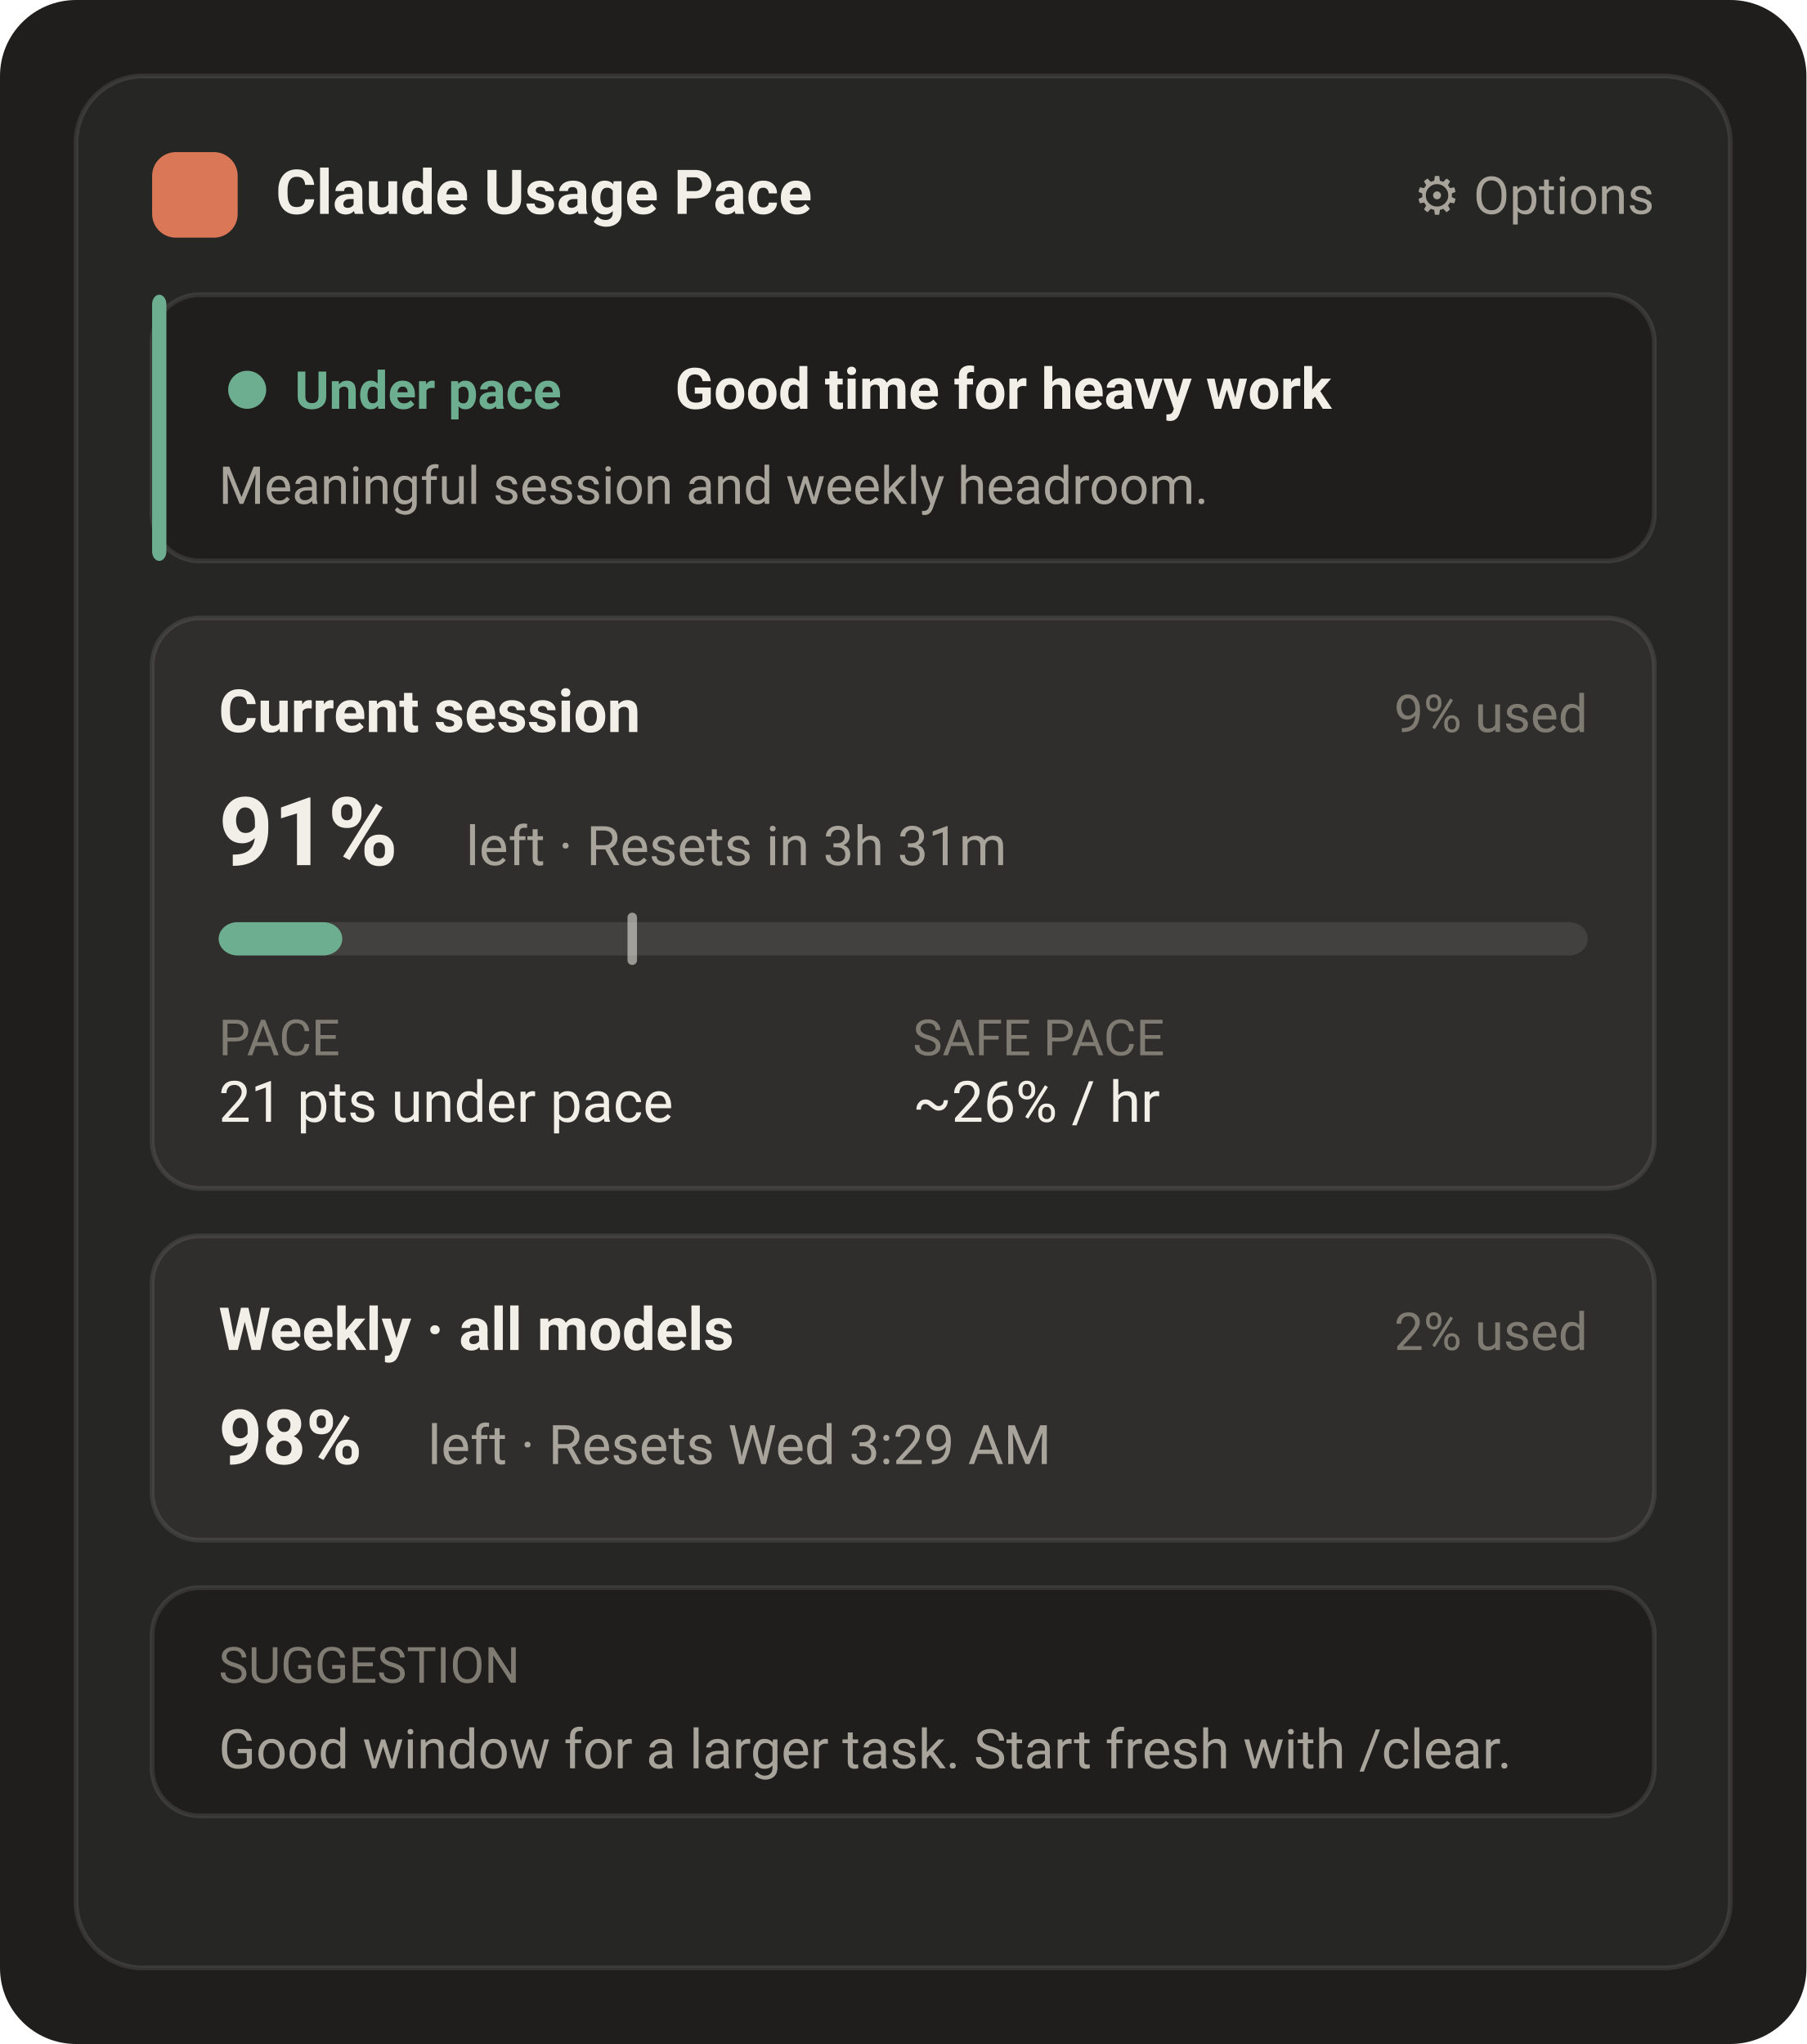
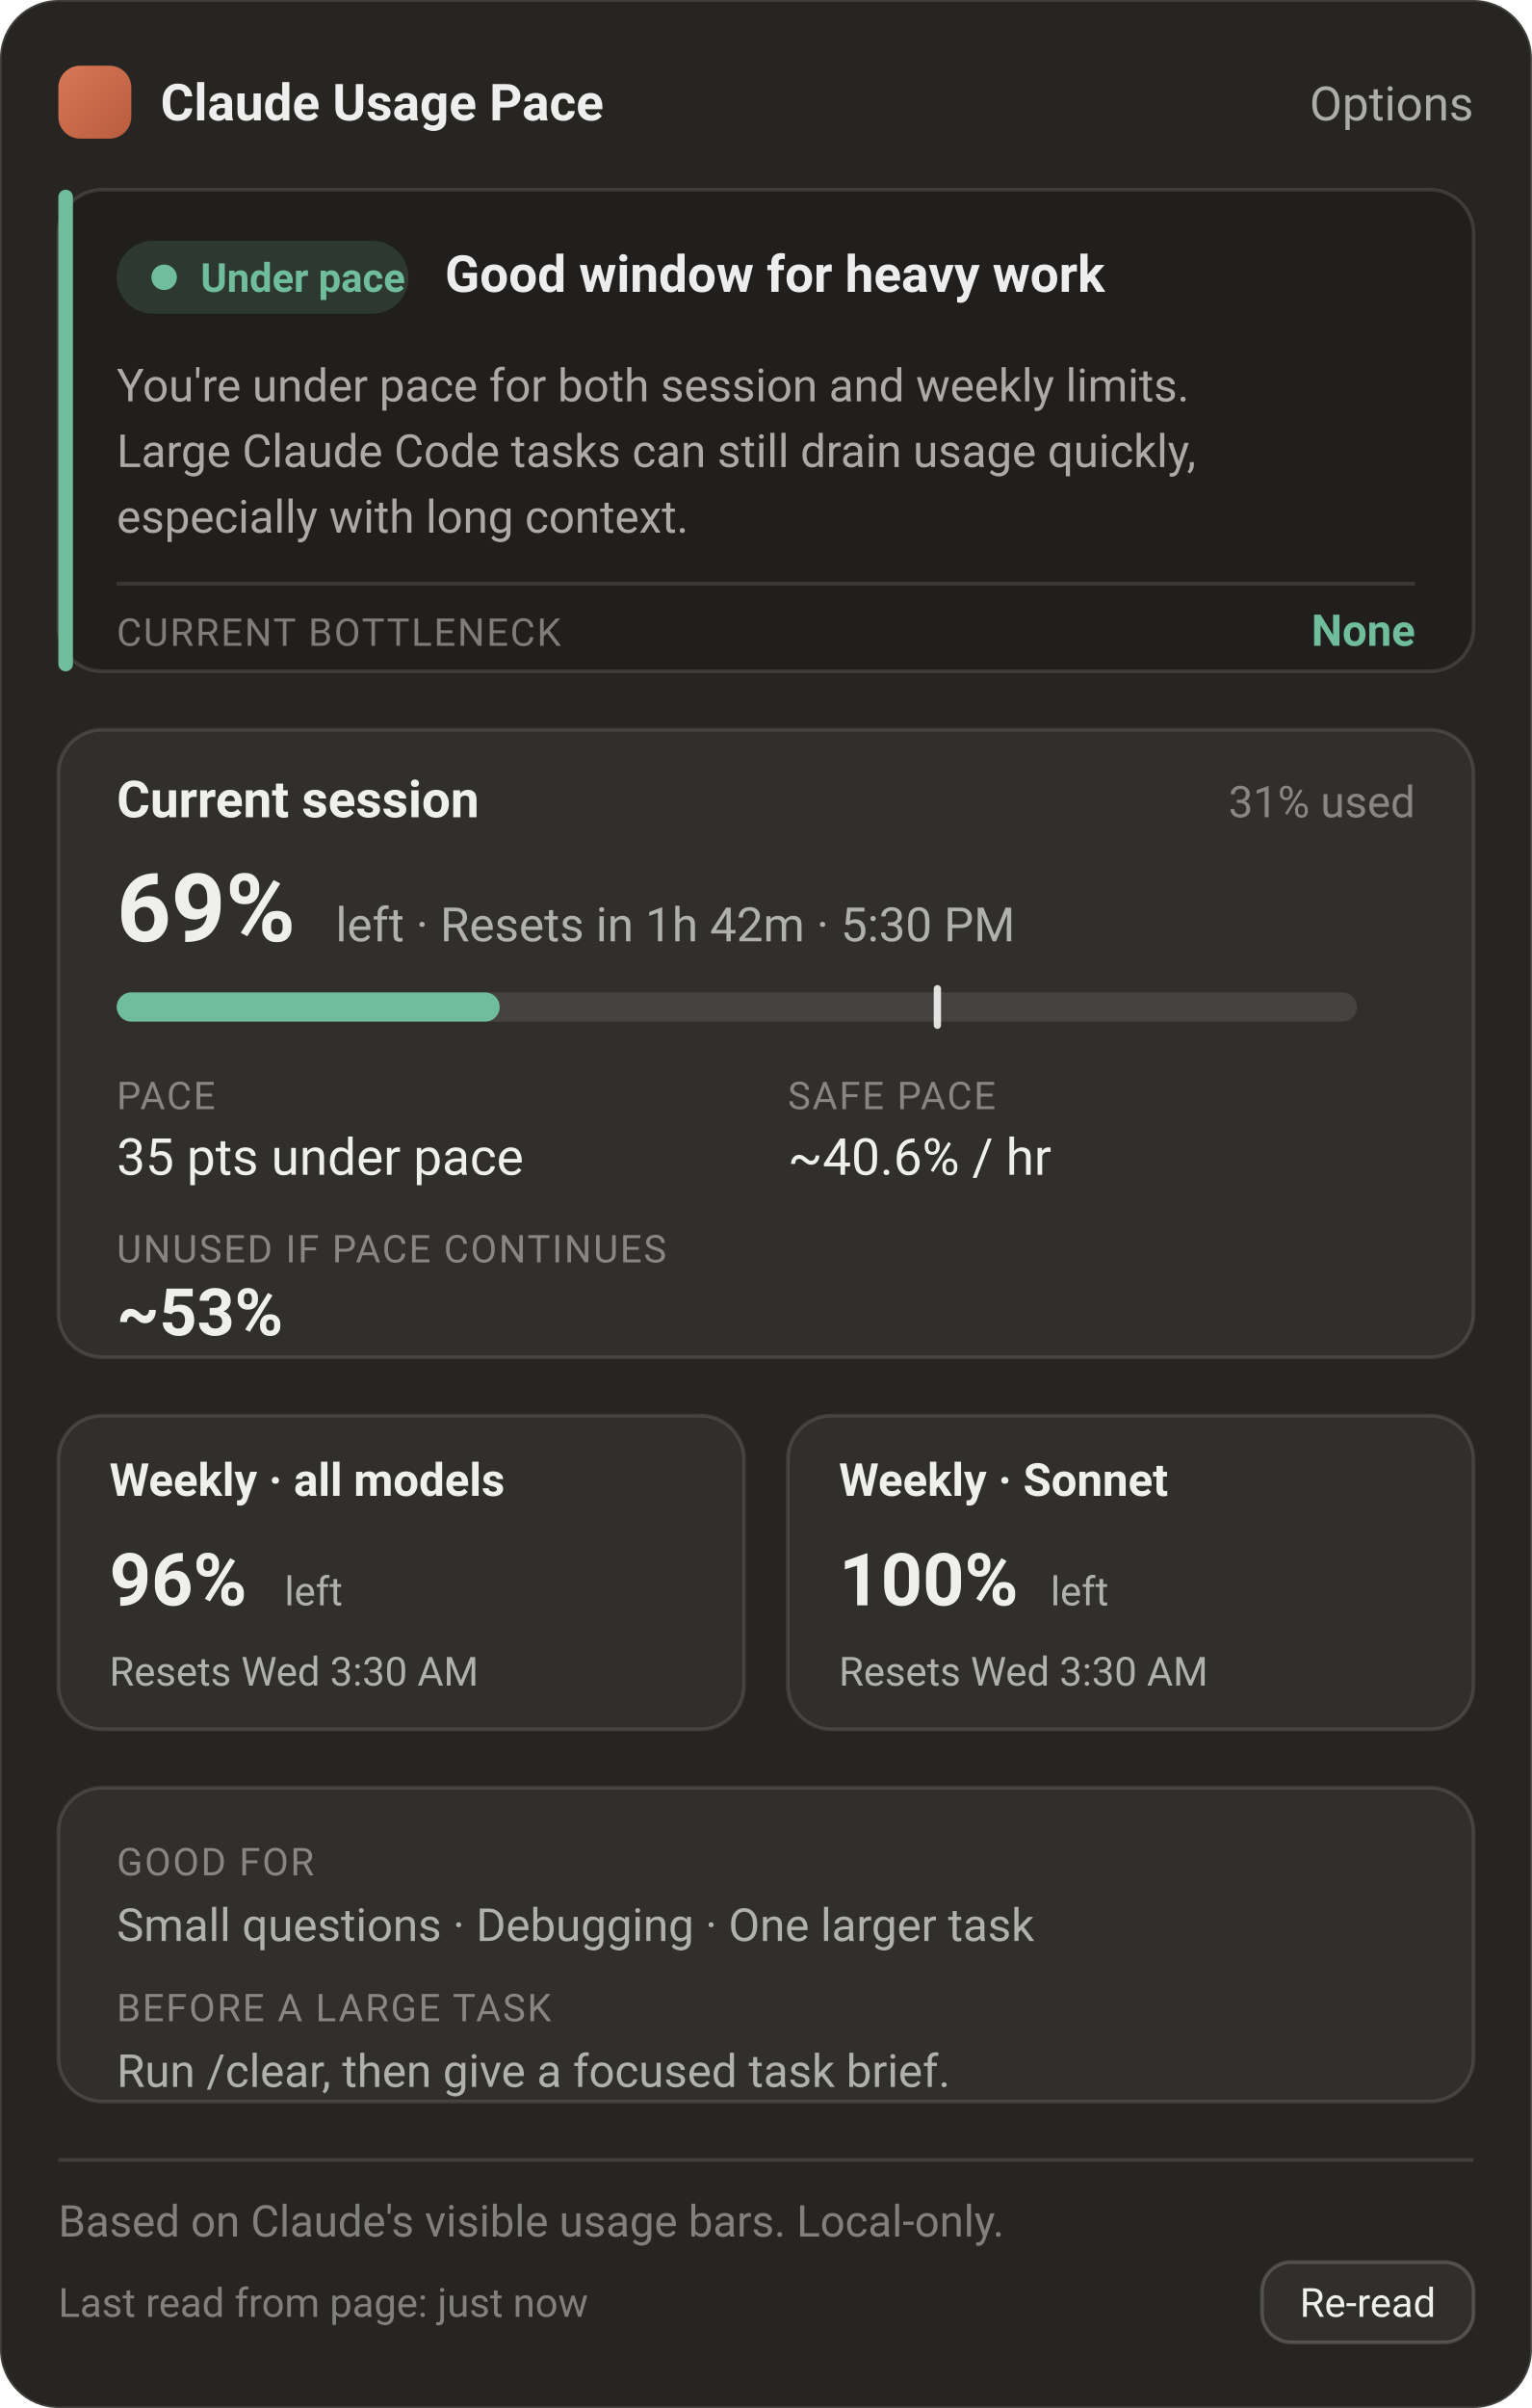
- <svg xmlns="http://www.w3.org/2000/svg" width="380" height="430" viewBox="0 0 380 430" font-family="ui-sans-serif, -apple-system, Segoe UI, Roboto, sans-serif">
-   <rect width="380" height="430" rx="16" fill="#1f1e1d" />
-   <g transform="translate(16,16)">
-     <rect width="348" height="398" rx="14" fill="#262624" stroke="rgba(255,255,255,0.1)" />
-     <g transform="translate(16,16)">
-       <rect width="18" height="18" rx="5" fill="#d97757" />
-       <text x="26" y="13" fill="#f1efe7" font-size="13" font-weight="600">Claude Usage Pace</text>
-       <text x="316" y="13" fill="#a8a49b" font-size="11" text-anchor="end">⚙ Options</text>
-       <g transform="translate(0,30)">
-         <rect width="316" height="56" rx="10" fill="#1f1e1d" stroke="rgba(255,255,255,0.1)" />
-         <rect width="3" height="56" rx="2" fill="#6cae8f" />
-         <circle cx="20" cy="20" r="4" fill="#6cae8f" />
-         <text x="30" y="24" fill="#6cae8f" font-size="11" font-weight="600">Under pace</text>
-         <text x="110" y="24" fill="#f1efe7" font-size="12" font-weight="600">Good time for heavy work</text>
-         <text x="14" y="44" fill="#a8a49b" font-size="11">Meaningful session and weekly headroom.</text>
-       </g>
-       <g transform="translate(0,98)">
-         <rect width="316" height="120" rx="10" fill="#2f2e2c" stroke="rgba(255,255,255,0.1)" />
-         <text x="14" y="24" fill="#f1efe7" font-size="12.5" font-weight="600">Current session</text>
-         <text x="302" y="24" fill="#7f7b72" font-size="11" text-anchor="end">9% used</text>
-         <text x="14" y="52" fill="#f1efe7" font-size="20" font-weight="700">91%</text>
-         <text x="66" y="52" fill="#a8a49b" font-size="11.5">left · Resets in 3h 31m</text>
-         <rect x="14" y="64" width="288" height="7" rx="4" fill="rgba(255,255,255,0.09)" />
-         <rect x="14" y="64" width="26" height="7" rx="4" fill="#6cae8f" />
-         <rect x="100" y="62" width="2" height="11" rx="1" fill="#f1efe7" opacity="0.55" />
-         <text x="14" y="92" fill="#7f7b72" font-size="10.5">PACE</text>
-         <text x="14" y="106" fill="#f1efe7" font-size="12">21 pts under pace</text>
-         <text x="160" y="92" fill="#7f7b72" font-size="10.5">SAFE PACE</text>
-         <text x="160" y="106" fill="#f1efe7" font-size="12">~26% / hr</text>
-       </g>
-       <g transform="translate(0,228)">
-         <rect width="316" height="64" rx="10" fill="#2f2e2c" stroke="rgba(255,255,255,0.1)" />
-         <text x="14" y="24" fill="#f1efe7" font-size="12.5" font-weight="600">Weekly · all models</text>
-         <text x="302" y="24" fill="#7f7b72" font-size="11" text-anchor="end">2% used</text>
-         <text x="14" y="48" fill="#f1efe7" font-size="16" font-weight="700">98%</text>
-         <text x="58" y="48" fill="#a8a49b" font-size="11.5">left · Resets Wed 3:29 AM</text>
-       </g>
-       <g transform="translate(0,302)">
-         <rect width="316" height="48" rx="10" fill="#1f1e1d" stroke="rgba(255,255,255,0.1)" />
-         <text x="14" y="20" fill="#7f7b72" font-size="10.5">SUGGESTION</text>
-         <text x="14" y="38" fill="#a8a49b" font-size="11.5">Good window for a larger task. Start fresh with /clear.</text>
-       </g>
-     </g>
-   </g>
+ <svg xmlns="http://www.w3.org/2000/svg" width="420" height="660" viewBox="0 0 420 660" font-family="ui-sans-serif, -apple-system, Segoe UI, Roboto, sans-serif">
+   <defs>
+     <linearGradient id="logo" x1="0" y1="0" x2="1" y2="1">
+       <stop offset="0" stop-color="#d97757" />
+       <stop offset="1" stop-color="#b85c3e" />
+     </linearGradient>
+   </defs>
+   <rect width="420" height="660" rx="16" fill="#262522" stroke="rgba(255,255,255,0.12)" />
+   <rect x="16" y="18" width="20" height="20" rx="6" fill="url(#logo)" />
+   <text x="44" y="33" fill="rgba(255,255,255,0.92)" font-size="14" font-weight="600">Claude Usage Pace</text>
+   <text x="404" y="33" fill="rgba(255,255,255,0.62)" font-size="13" text-anchor="end">Options</text>
+   <rect x="16" y="52" width="388" height="132" rx="12" fill="#211f1d" stroke="rgba(255,255,255,0.12)" />
+   <rect x="16" y="52" width="4" height="132" rx="2" fill="#6fbd9a" />
+   <rect x="32" y="66" width="80" height="20" rx="10" fill="#6fbd9a" fill-opacity="0.16" />
+   <circle cx="45" cy="76" r="3.5" fill="#6fbd9a" />
+   <text x="55" y="80" fill="#6fbd9a" font-size="11" font-weight="600">Under pace</text>
+   <text x="122" y="80" fill="rgba(255,255,255,0.92)" font-size="14" font-weight="600">Good window for heavy work</text>
+   <text x="32" y="110" fill="rgba(255,255,255,0.62)" font-size="12.5">You're under pace for both session and weekly limits.</text>
+   <text x="32" y="128" fill="rgba(255,255,255,0.62)" font-size="12.5">Large Claude Code tasks can still drain usage quickly,</text>
+   <text x="32" y="146" fill="rgba(255,255,255,0.62)" font-size="12.5">especially with long context.</text>
+   <line x1="32" y1="160" x2="388" y2="160" stroke="rgba(255,255,255,0.12)" />
+   <text x="32" y="177" fill="rgba(255,255,255,0.42)" font-size="10.5" letter-spacing="0.5">CURRENT BOTTLENECK</text>
+   <text x="388" y="177" fill="#6fbd9a" font-size="12" font-weight="600" text-anchor="end">None</text>
+   <rect x="16" y="200" width="388" height="172" rx="12" fill="#302f2b" stroke="rgba(255,255,255,0.12)" />
+   <text x="32" y="224" fill="rgba(255,255,255,0.92)" font-size="14" font-weight="600">Current session</text>
+   <text x="388" y="224" fill="rgba(255,255,255,0.42)" font-size="12" text-anchor="end">31% used</text>
+   <text x="32" y="258" fill="rgba(255,255,255,0.92)" font-size="26" font-weight="700">69%</text>
+   <text x="92" y="258" fill="rgba(255,255,255,0.62)" font-size="13">left · Resets in 1h 42m · 5:30 PM</text>
+   <rect x="32" y="272" width="340" height="8" rx="4" fill="rgba(255,255,255,0.1)" />
+   <rect x="32" y="272" width="105" height="8" rx="4" fill="#6fbd9a" />
+   <rect x="256" y="270" width="2" height="12" rx="1" fill="rgba(255,255,255,0.85)" />
+   <text x="32" y="304" fill="rgba(255,255,255,0.42)" font-size="10.5" letter-spacing="0.5">PACE</text>
+   <text x="32" y="322" fill="rgba(255,255,255,0.92)" font-size="14">35 pts under pace</text>
+   <text x="216" y="304" fill="rgba(255,255,255,0.42)" font-size="10.5" letter-spacing="0.5">SAFE PACE</text>
+   <text x="216" y="322" fill="rgba(255,255,255,0.92)" font-size="14">~40.6% / hr</text>
+   <text x="32" y="346" fill="rgba(255,255,255,0.42)" font-size="10.5" letter-spacing="0.5">UNUSED IF PACE CONTINUES</text>
+   <text x="32" y="366" fill="rgba(255,255,255,0.92)" font-size="18" font-weight="600">~53%</text>
+   <rect x="16" y="388" width="188" height="86" rx="12" fill="#302f2b" stroke="rgba(255,255,255,0.12)" />
+   <text x="30" y="410" fill="rgba(255,255,255,0.92)" font-size="12.5" font-weight="600">Weekly · all models</text>
+   <text x="30" y="440" fill="rgba(255,255,255,0.92)" font-size="20" font-weight="700">96%</text>
+   <text x="78" y="440" fill="rgba(255,255,255,0.62)" font-size="11">left</text>
+   <text x="30" y="462" fill="rgba(255,255,255,0.62)" font-size="11">Resets Wed 3:30 AM</text>
+   <rect x="216" y="388" width="188" height="86" rx="12" fill="#302f2b" stroke="rgba(255,255,255,0.12)" />
+   <text x="230" y="410" fill="rgba(255,255,255,0.92)" font-size="12.5" font-weight="600">Weekly · Sonnet</text>
+   <text x="230" y="440" fill="rgba(255,255,255,0.92)" font-size="20" font-weight="700">100%</text>
+   <text x="288" y="440" fill="rgba(255,255,255,0.62)" font-size="11">left</text>
+   <text x="230" y="462" fill="rgba(255,255,255,0.62)" font-size="11">Resets Wed 3:30 AM</text>
+   <rect x="16" y="490" width="388" height="86" rx="12" fill="#302f2b" stroke="rgba(255,255,255,0.12)" />
+   <text x="32" y="514" fill="rgba(255,255,255,0.42)" font-size="10.5" letter-spacing="0.5">GOOD FOR</text>
+   <text x="32" y="532" fill="rgba(255,255,255,0.62)" font-size="12.5">Small questions · Debugging · One larger task</text>
+   <text x="32" y="554" fill="rgba(255,255,255,0.42)" font-size="10.5" letter-spacing="0.5">BEFORE A LARGE TASK</text>
+   <text x="32" y="572" fill="rgba(255,255,255,0.62)" font-size="12.5">Run /clear, then give a focused task brief.</text>
+   <line x1="16" y1="592" x2="404" y2="592" stroke="rgba(255,255,255,0.12)" />
+   <text x="16" y="613" fill="rgba(255,255,255,0.42)" font-size="12">Based on Claude's visible usage bars. Local-only.</text>
+   <text x="16" y="635" fill="rgba(255,255,255,0.42)" font-size="11">Last read from page: just now</text>
+   <rect x="346" y="620" width="58" height="22" rx="8" fill="#302f2b" stroke="rgba(255,255,255,0.18)" />
+   <text x="375" y="635" fill="rgba(255,255,255,0.92)" font-size="11" text-anchor="middle">Re-read</text>
</svg>
